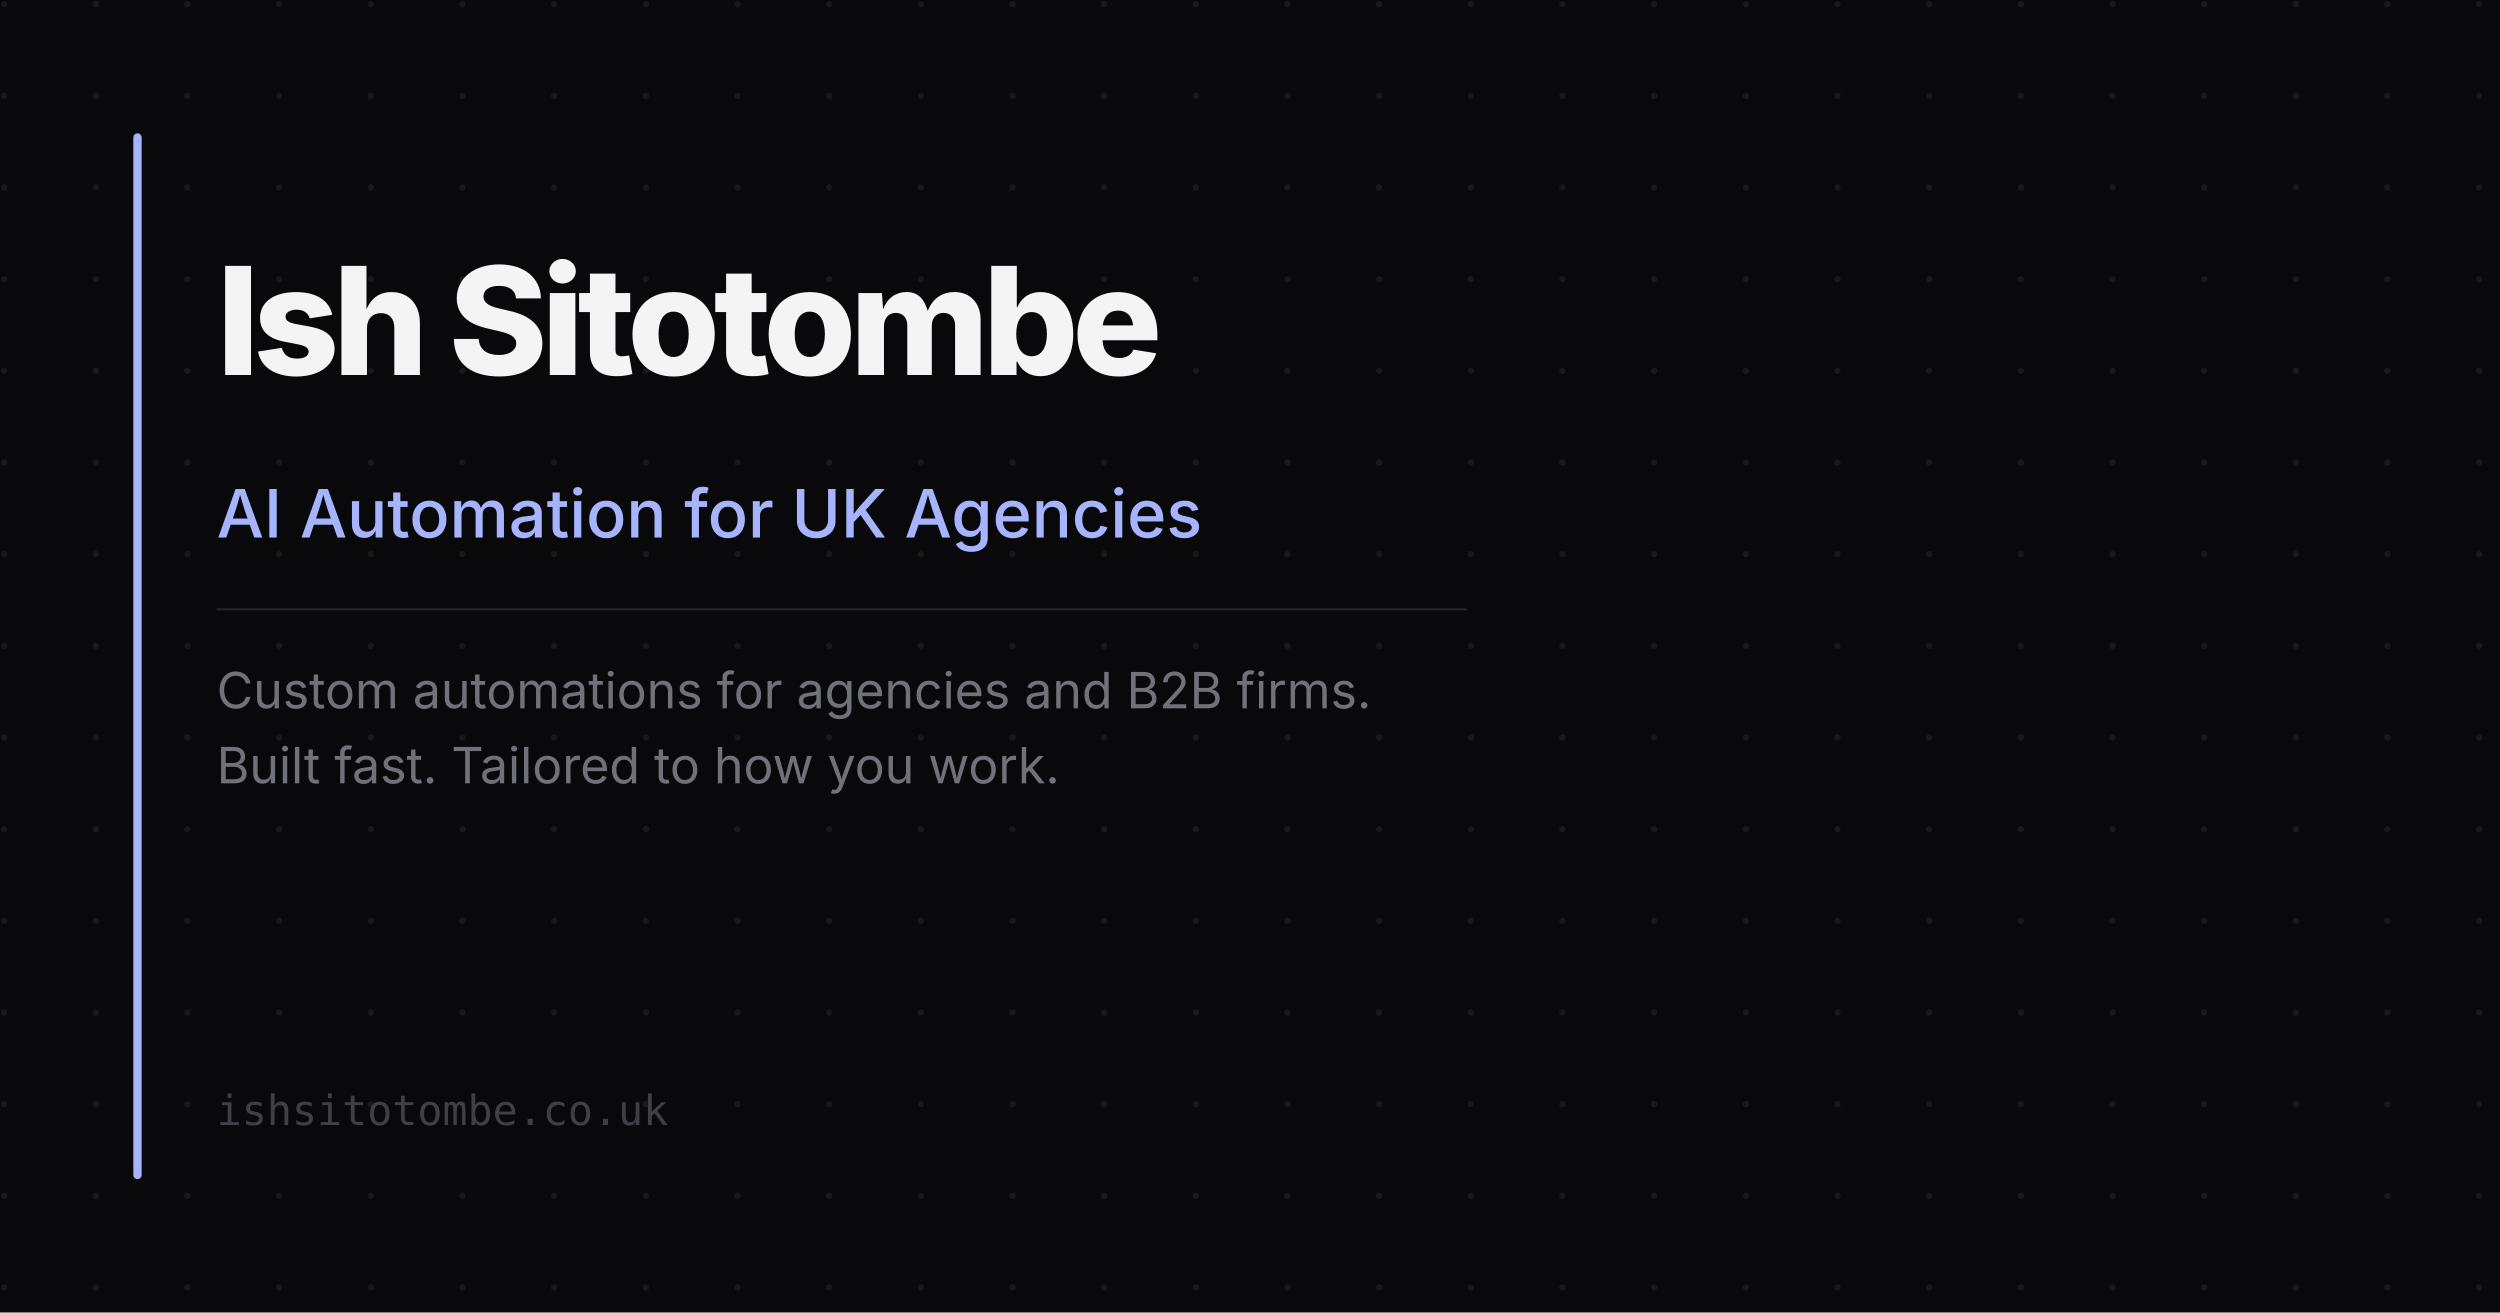
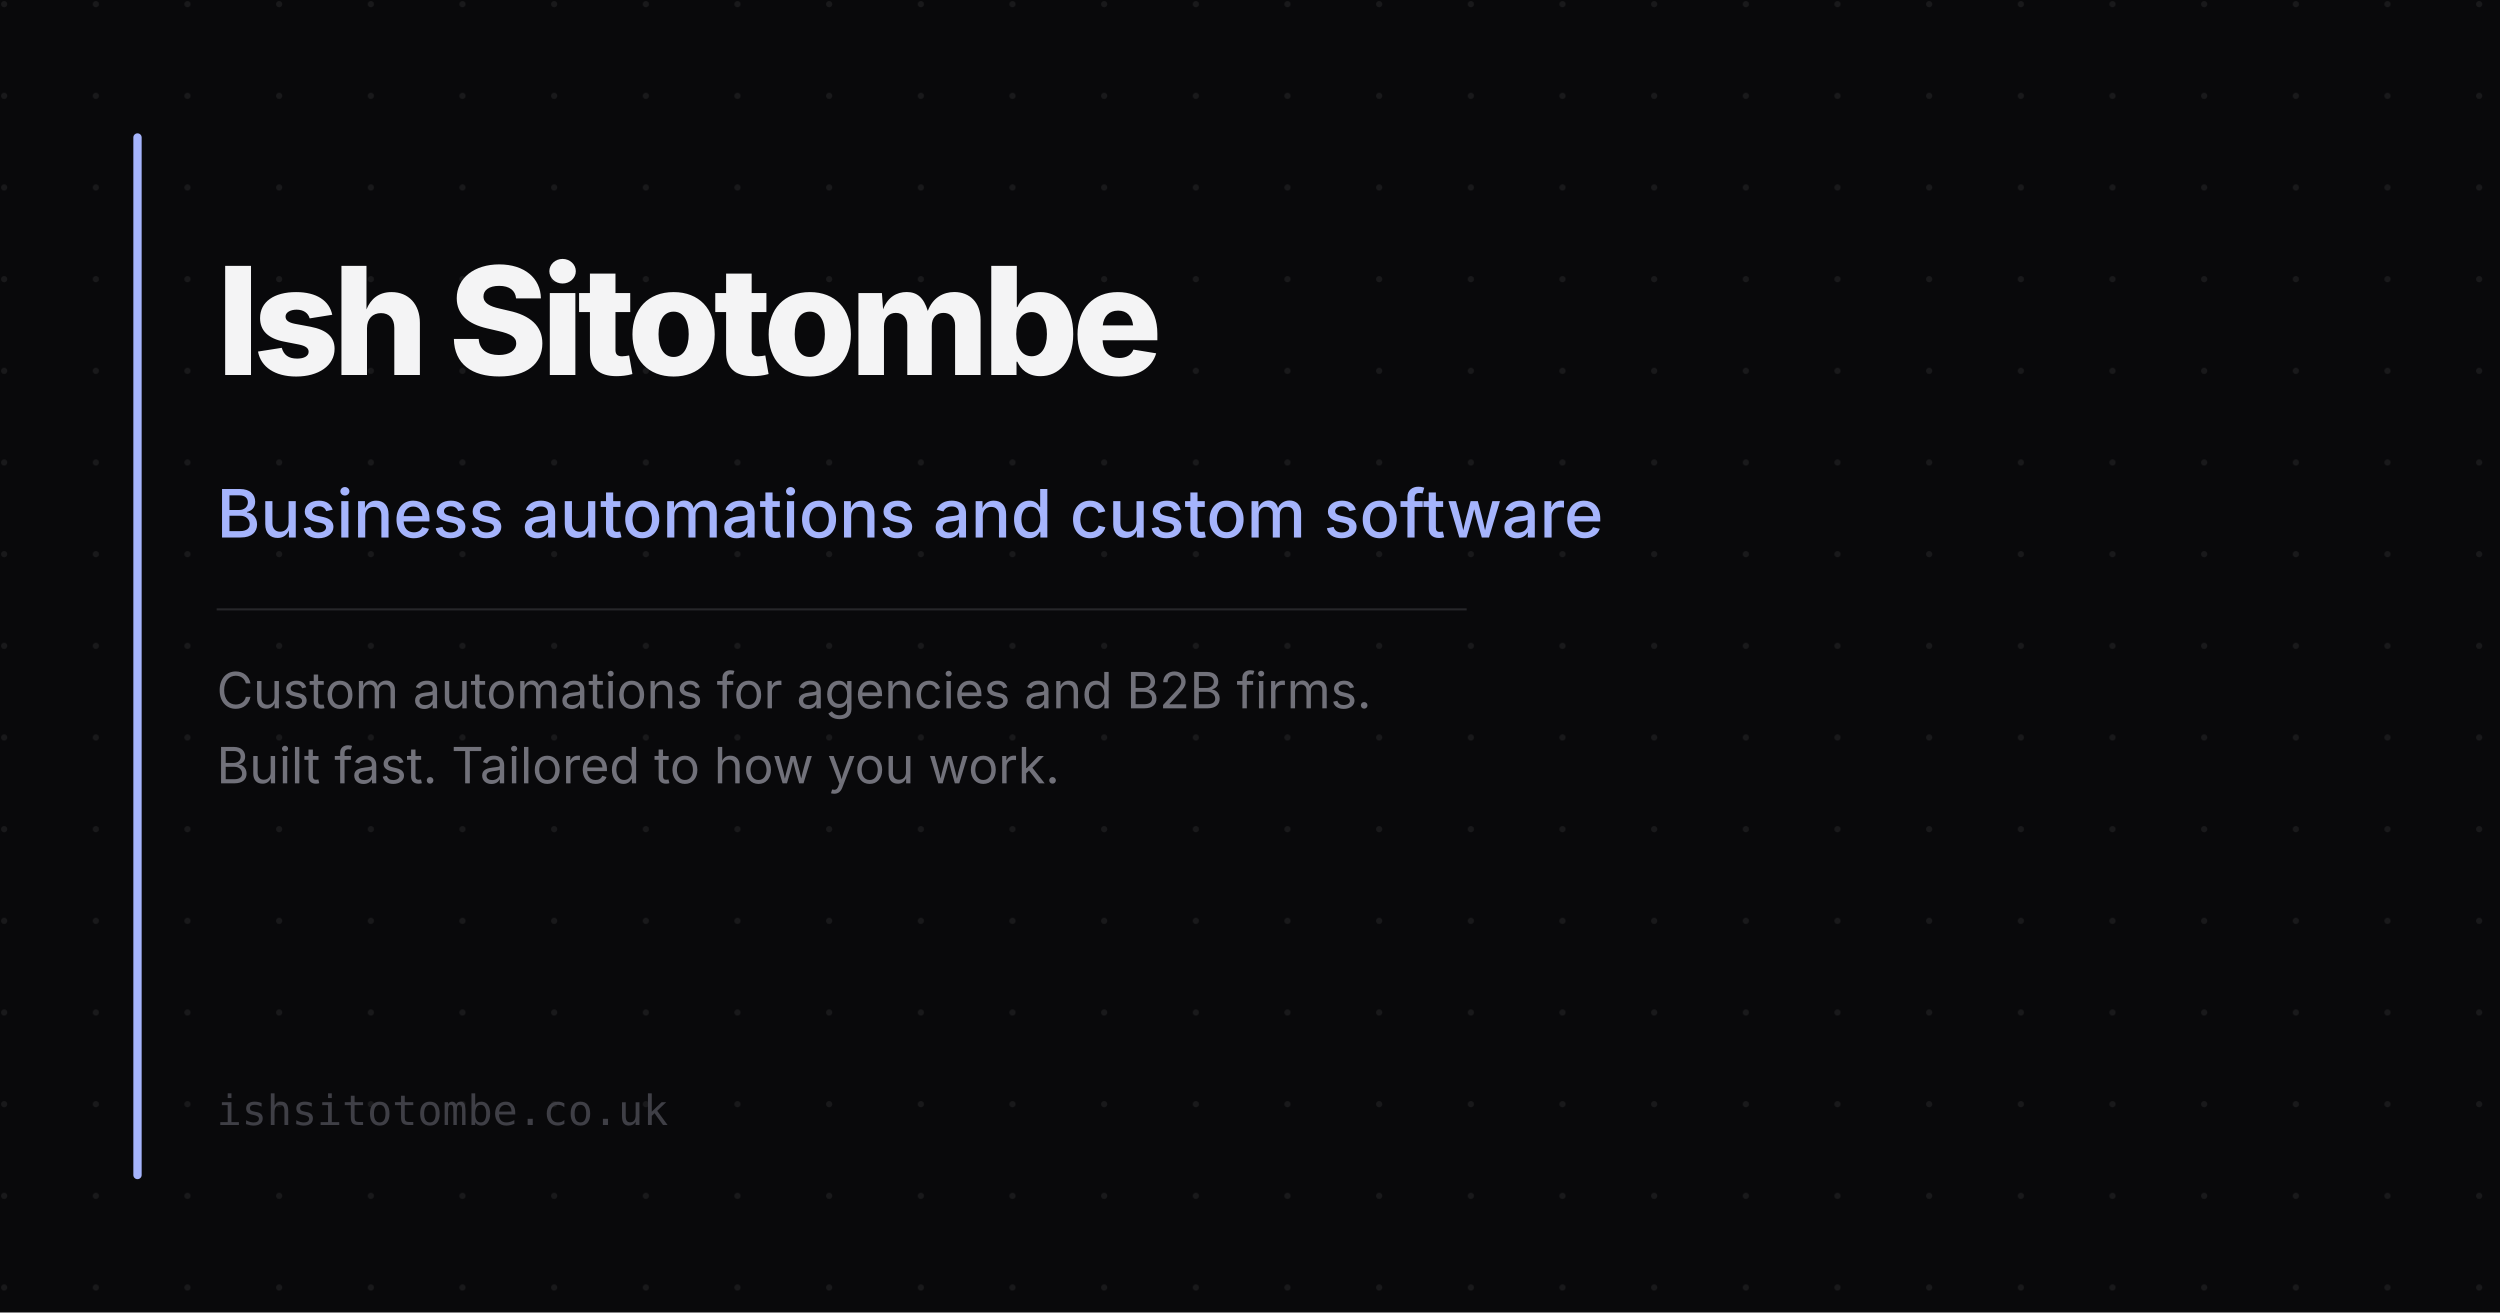
<svg xmlns="http://www.w3.org/2000/svg" width="1200" height="630" viewBox="0 0 1200 630" fill="none">
  <rect width="1200" height="630" fill="#09090b" />
  <defs>
    <pattern id="dots" x="0" y="0" width="44" height="44" patternUnits="userSpaceOnUse">
      <circle cx="2" cy="2" r="1.5" fill="rgba(255,255,255,0.07)" />
    </pattern>
  </defs>
  <rect width="1200" height="630" fill="url(#dots)" />
  <rect x="64" y="64" width="4" height="502" rx="2" fill="#a5b4fc" />
  <text x="104" y="180" font-family="system-ui, -apple-system, sans-serif" font-size="72" font-weight="800" letter-spacing="-3" fill="#f4f4f5">Ish Sitotombe</text>
-   <text x="104" y="258" font-family="system-ui, -apple-system, sans-serif" font-size="32" font-weight="500" fill="#a5b4fc">AI Automation for UK Agencies</text>
+   <text x="104" y="258" font-family="system-ui, -apple-system, sans-serif" font-size="32" font-weight="500" fill="#a5b4fc">Business automations and custom software</text>
  <rect x="104" y="292" width="600" height="1" fill="#27272a" />
  <text x="104" y="340" font-family="system-ui, -apple-system, sans-serif" font-size="24" fill="#71717a">Custom automations for agencies and B2B firms.</text>
  <text x="104" y="376" font-family="system-ui, -apple-system, sans-serif" font-size="24" fill="#71717a">Built fast. Tailored to how you work.</text>
  <text x="104" y="540" font-family="ui-monospace, monospace" font-size="20" fill="#3f3f46">ishsitotombe.co.uk</text>
</svg>
